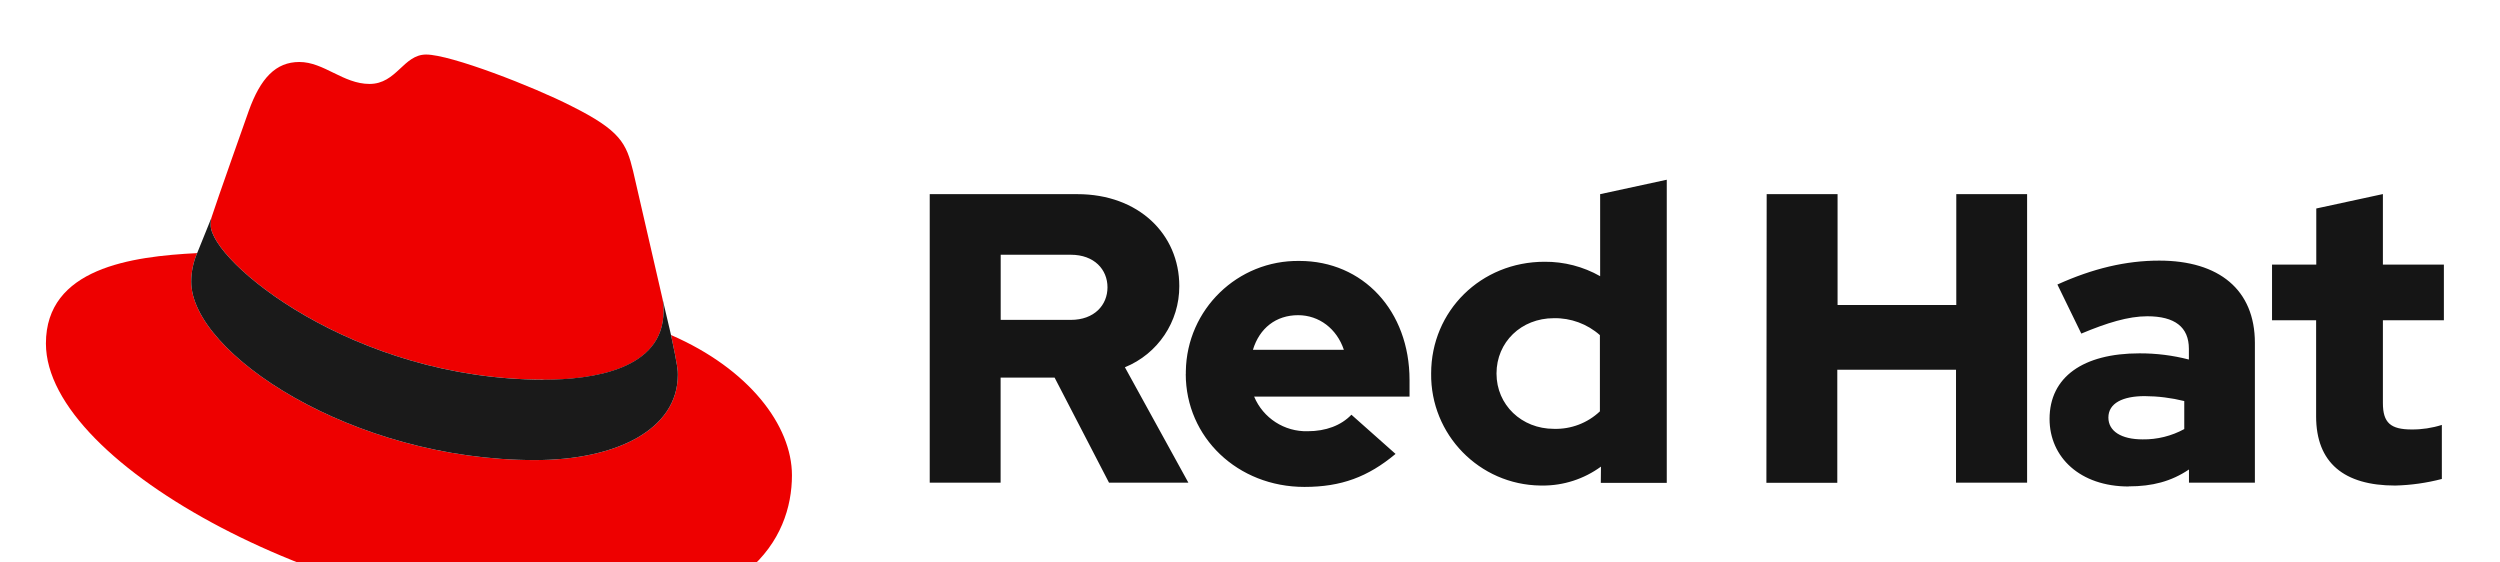
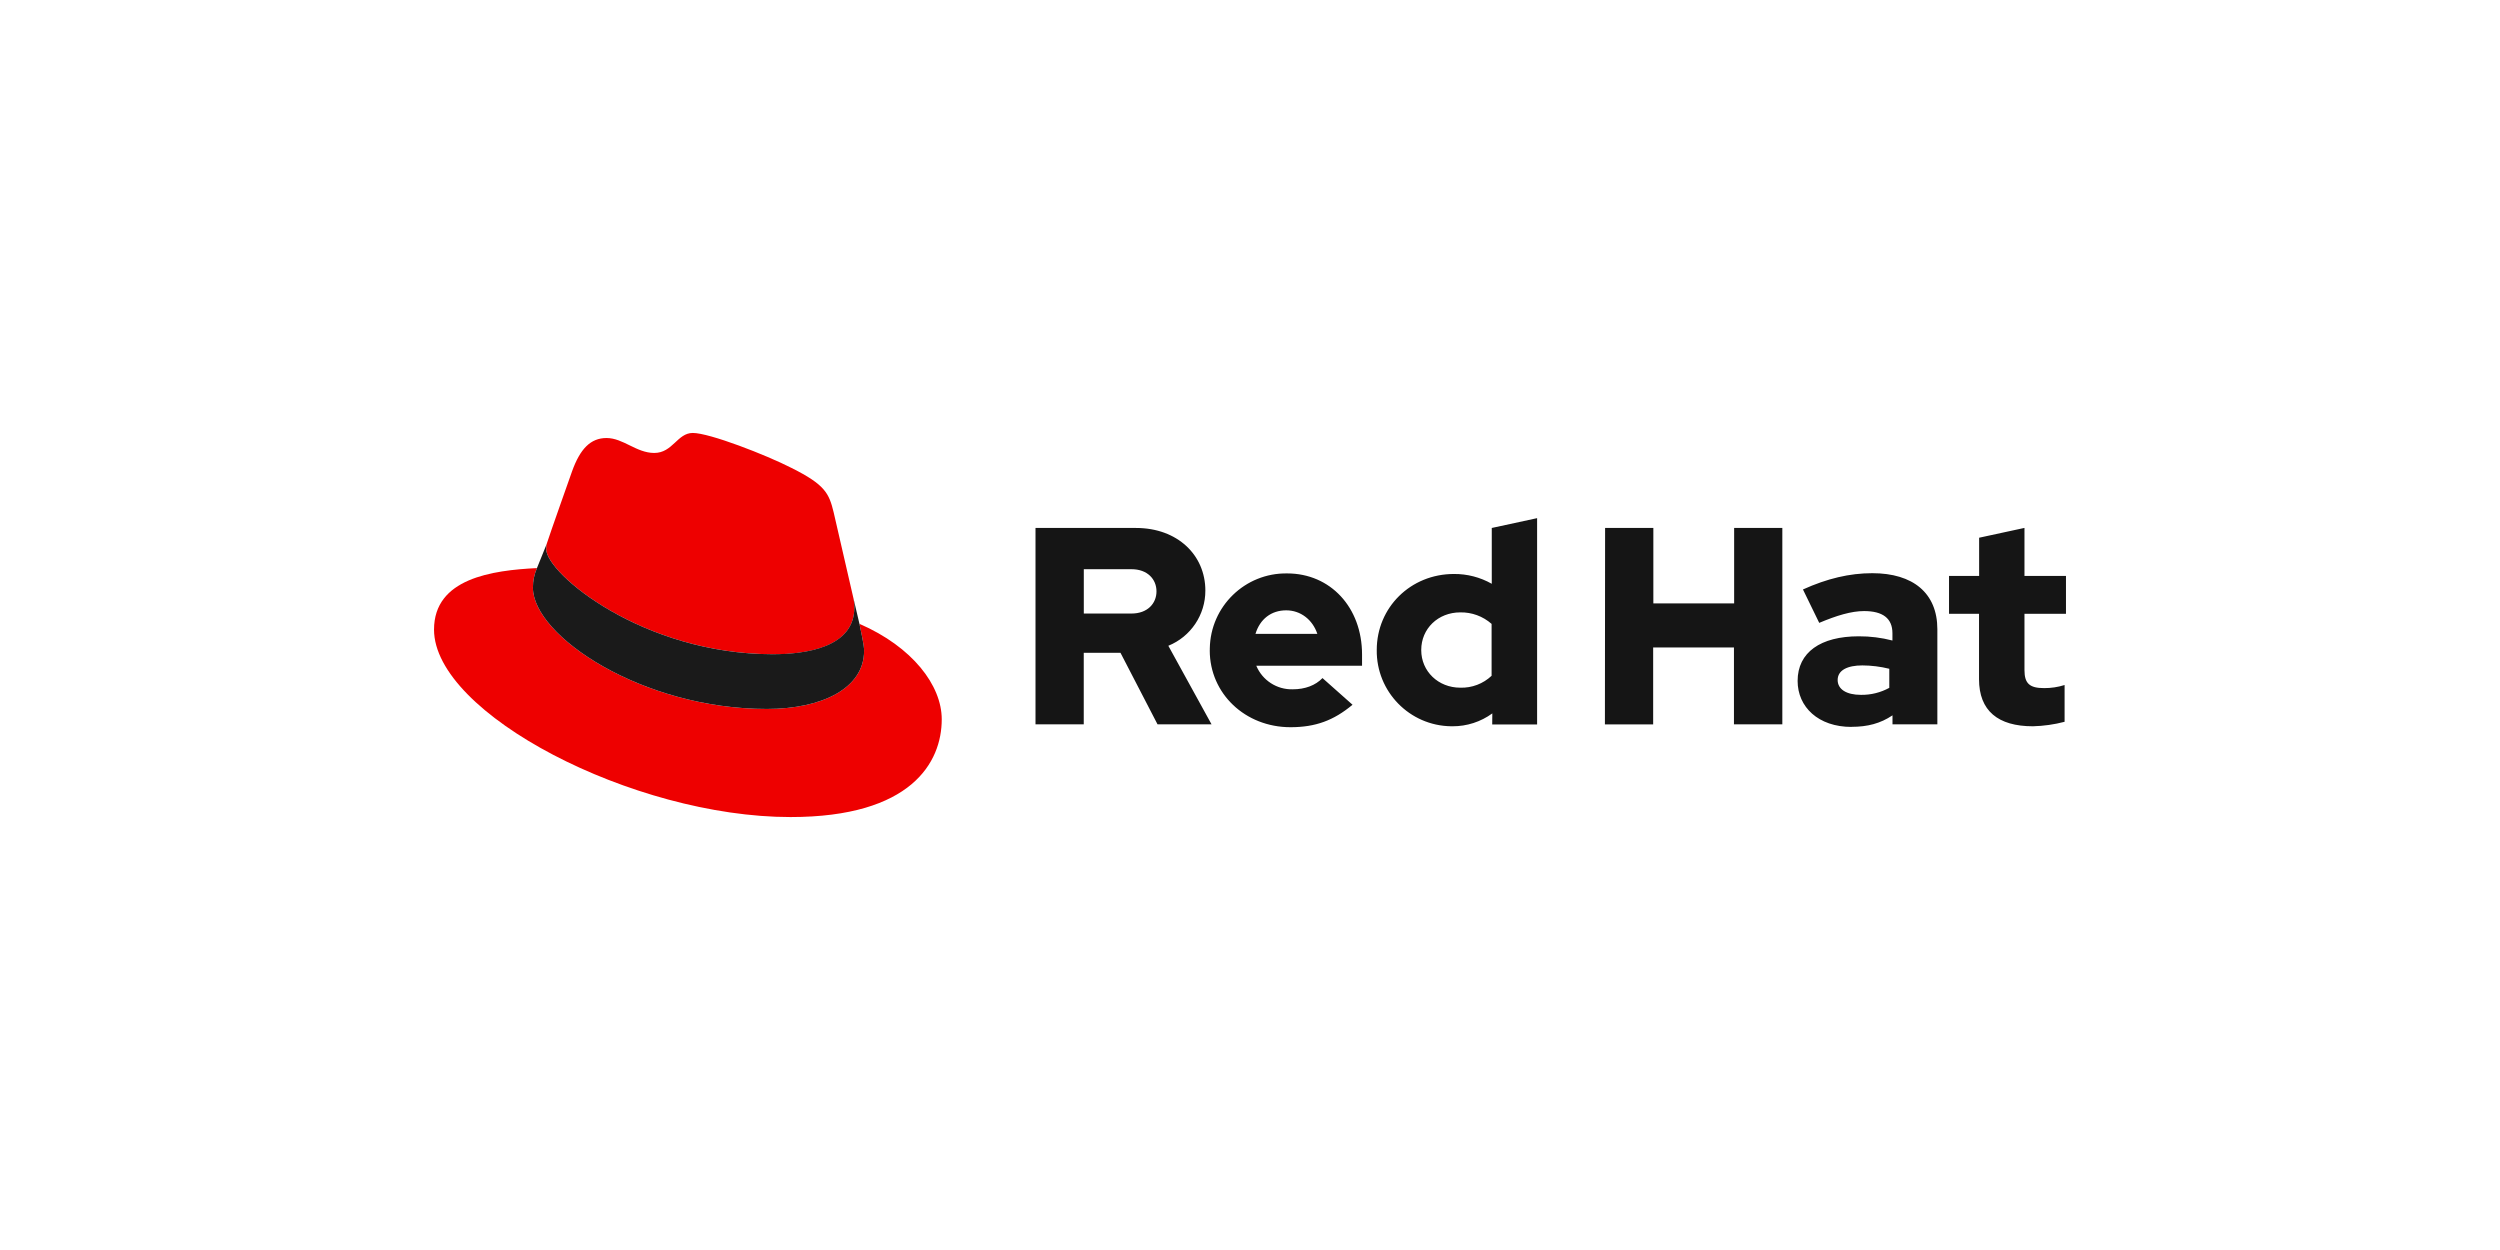
- <svg xmlns="http://www.w3.org/2000/svg" viewBox="58 57 245 55">
+ <svg xmlns="http://www.w3.org/2000/svg" width="360" height="180" viewBox="0 0 360 180">
  <g>
    <path fill="#ee0000" d="M111.268,94.221c4.805,0,11.757-.991,11.757-6.706.014-.441-.026-.882-.119-1.314l-2.861-12.429c-.661-2.735-1.241-3.975-6.042-6.376-3.726-1.905-11.841-5.051-14.242-5.051-2.235,0-2.885,2.881-5.55,2.881-2.566,0-4.471-2.151-6.871-2.151-2.305,0-3.806,1.571-4.966,4.801,0,0-3.23,9.111-3.645,10.432-.066.243-.094.494-.085.745,0,3.541,13.942,15.152,32.624,15.152M123.762,89.835c.664,3.146.664,3.476.664,3.891,0,5.377-6.046,8.362-13.992,8.362-17.96.012-33.692-10.512-33.692-17.468-.001-.968.196-1.926.58-2.815-6.46.323-14.822,1.475-14.822,8.857,0,12.091,28.649,26.994,51.333,26.994,17.391,0,21.778-7.866,21.778-14.077,0-4.886-4.225-10.432-11.841-13.743" />
    <path fill="#1a1a1a" d="M123.762,89.835c.664,3.146.664,3.476.664,3.891,0,5.377-6.046,8.362-13.992,8.362-17.96.012-33.692-10.512-33.692-17.468-.001-.968.196-1.926.58-2.815l1.406-3.48c-.064.238-.093.484-.085.73,0,3.541,13.942,15.152,32.624,15.152,4.805,0,11.757-.991,11.757-6.706.014-.441-.026-.882-.119-1.314l.857,3.649Z" />
    <path fill="#151515" d="M284.979,97.797c0,4.567,2.746,6.787,7.755,6.787,1.542-.038,3.074-.255,4.567-.645v-5.297c-.954.302-1.949.453-2.95.446-2.063,0-2.827-.645-2.827-2.585v-8.116h5.976v-5.454h-5.976v-6.914l-6.529,1.413v5.5h-4.336v5.454h4.321v9.41ZM264.622,97.92c0-1.413,1.417-2.101,3.557-2.101,1.308.008,2.61.17,3.879.484v2.746c-1.251.683-2.658,1.031-4.083,1.01-2.097,0-3.353-.807-3.353-2.139M266.619,104.664c2.305,0,4.164-.484,5.9-1.655v1.294h6.46v-13.697c0-5.208-3.511-8.066-9.368-8.066-3.272,0-6.506.768-9.986,2.343l2.343,4.809c2.504-1.052,4.609-1.698,6.464-1.698,2.689,0,4.079,1.049,4.079,3.192v1.049c-1.583-.41-3.212-.614-4.847-.607-5.496,0-8.807,2.305-8.807,6.426,0,3.756,2.988,6.622,7.755,6.622M231.107,104.315h6.948v-11.081h11.634v11.069h6.967v-28.277h-6.94v10.866h-11.634v-10.866h-6.948l-.027,28.288ZM204.658,93.599c0-3.073,2.424-5.416,5.615-5.416,1.661-.034,3.273.559,4.517,1.659v7.471c-1.217,1.15-2.843,1.767-4.517,1.713-3.15,0-5.615-2.343-5.615-5.412M214.879,104.319h6.464v-29.705l-6.529,1.413v8.039c-1.662-.942-3.543-1.43-5.454-1.413-6.218,0-11.108,4.805-11.108,10.946-.074,5.992,4.723,10.91,10.715,10.984.064.001.129.001.193.001,2.061.01,4.07-.64,5.734-1.855l-.015,1.59ZM185.216,87.888c2.059,0,3.795,1.333,4.482,3.391h-8.911c.645-2.124,2.262-3.391,4.429-3.391M174.204,93.649c0,6.222,5.089,11.069,11.63,11.069,3.595,0,6.222-.972,8.93-3.234l-4.325-3.841c-1.01,1.052-2.504,1.617-4.279,1.617-2.284.064-4.372-1.284-5.254-3.391h15.229v-1.625c0-6.787-4.563-11.672-10.785-11.672-6.06-.091-11.046,4.747-11.138,10.807-.001.086-.002.173-.001.259M162.939,81.965c2.305,0,3.595,1.452,3.595,3.192s-1.291,3.192-3.595,3.192h-6.871v-6.384h6.871ZM149.112,104.303h6.948v-10.301h5.289l5.335,10.301h7.778l-6.222-11.311c3.235-1.316,5.345-4.466,5.331-7.958,0-5.089-3.998-9.007-9.986-9.007h-14.472v28.277Z" />
  </g>
</svg>
